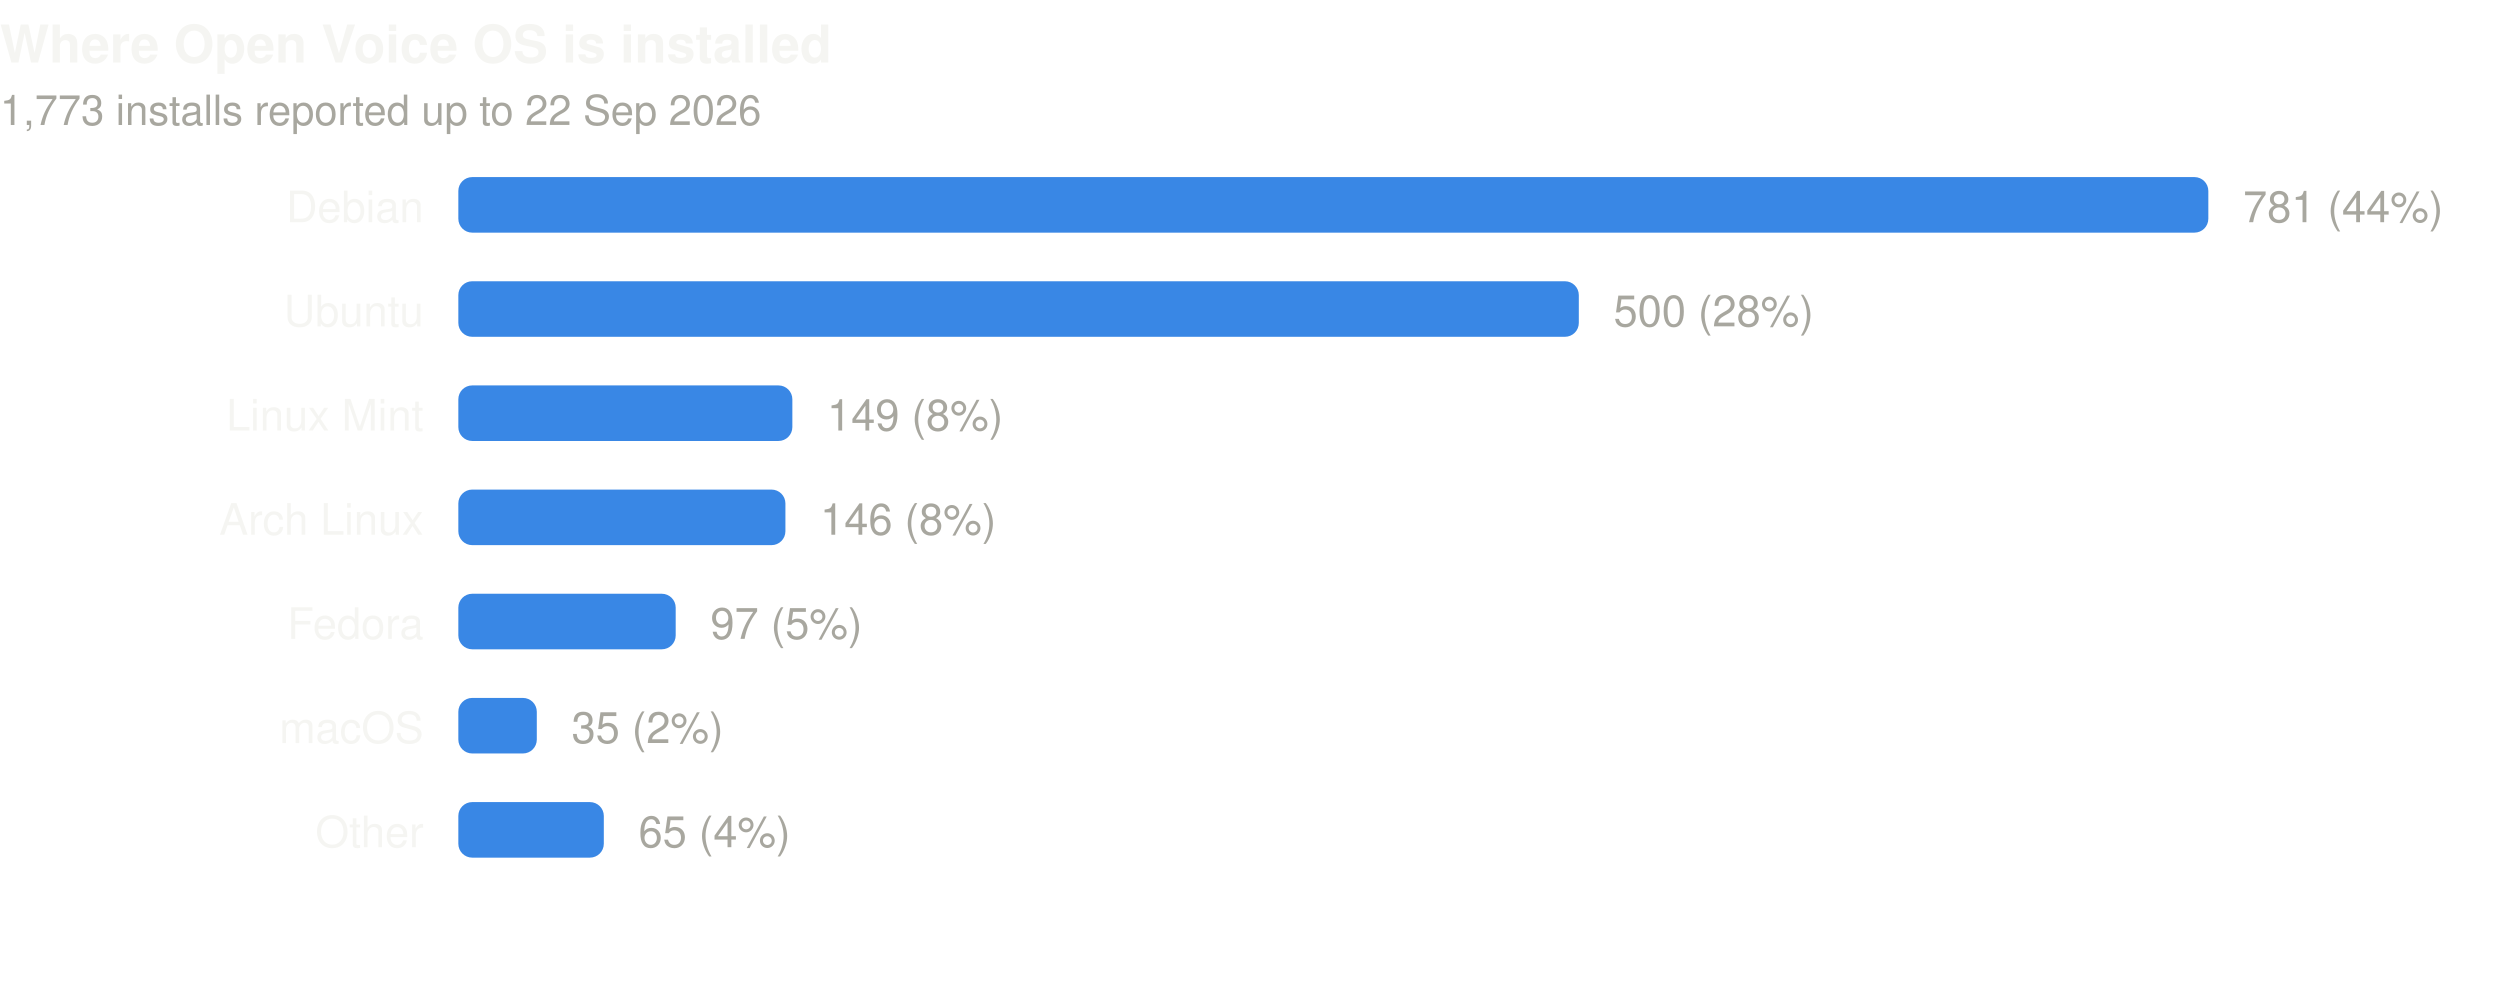
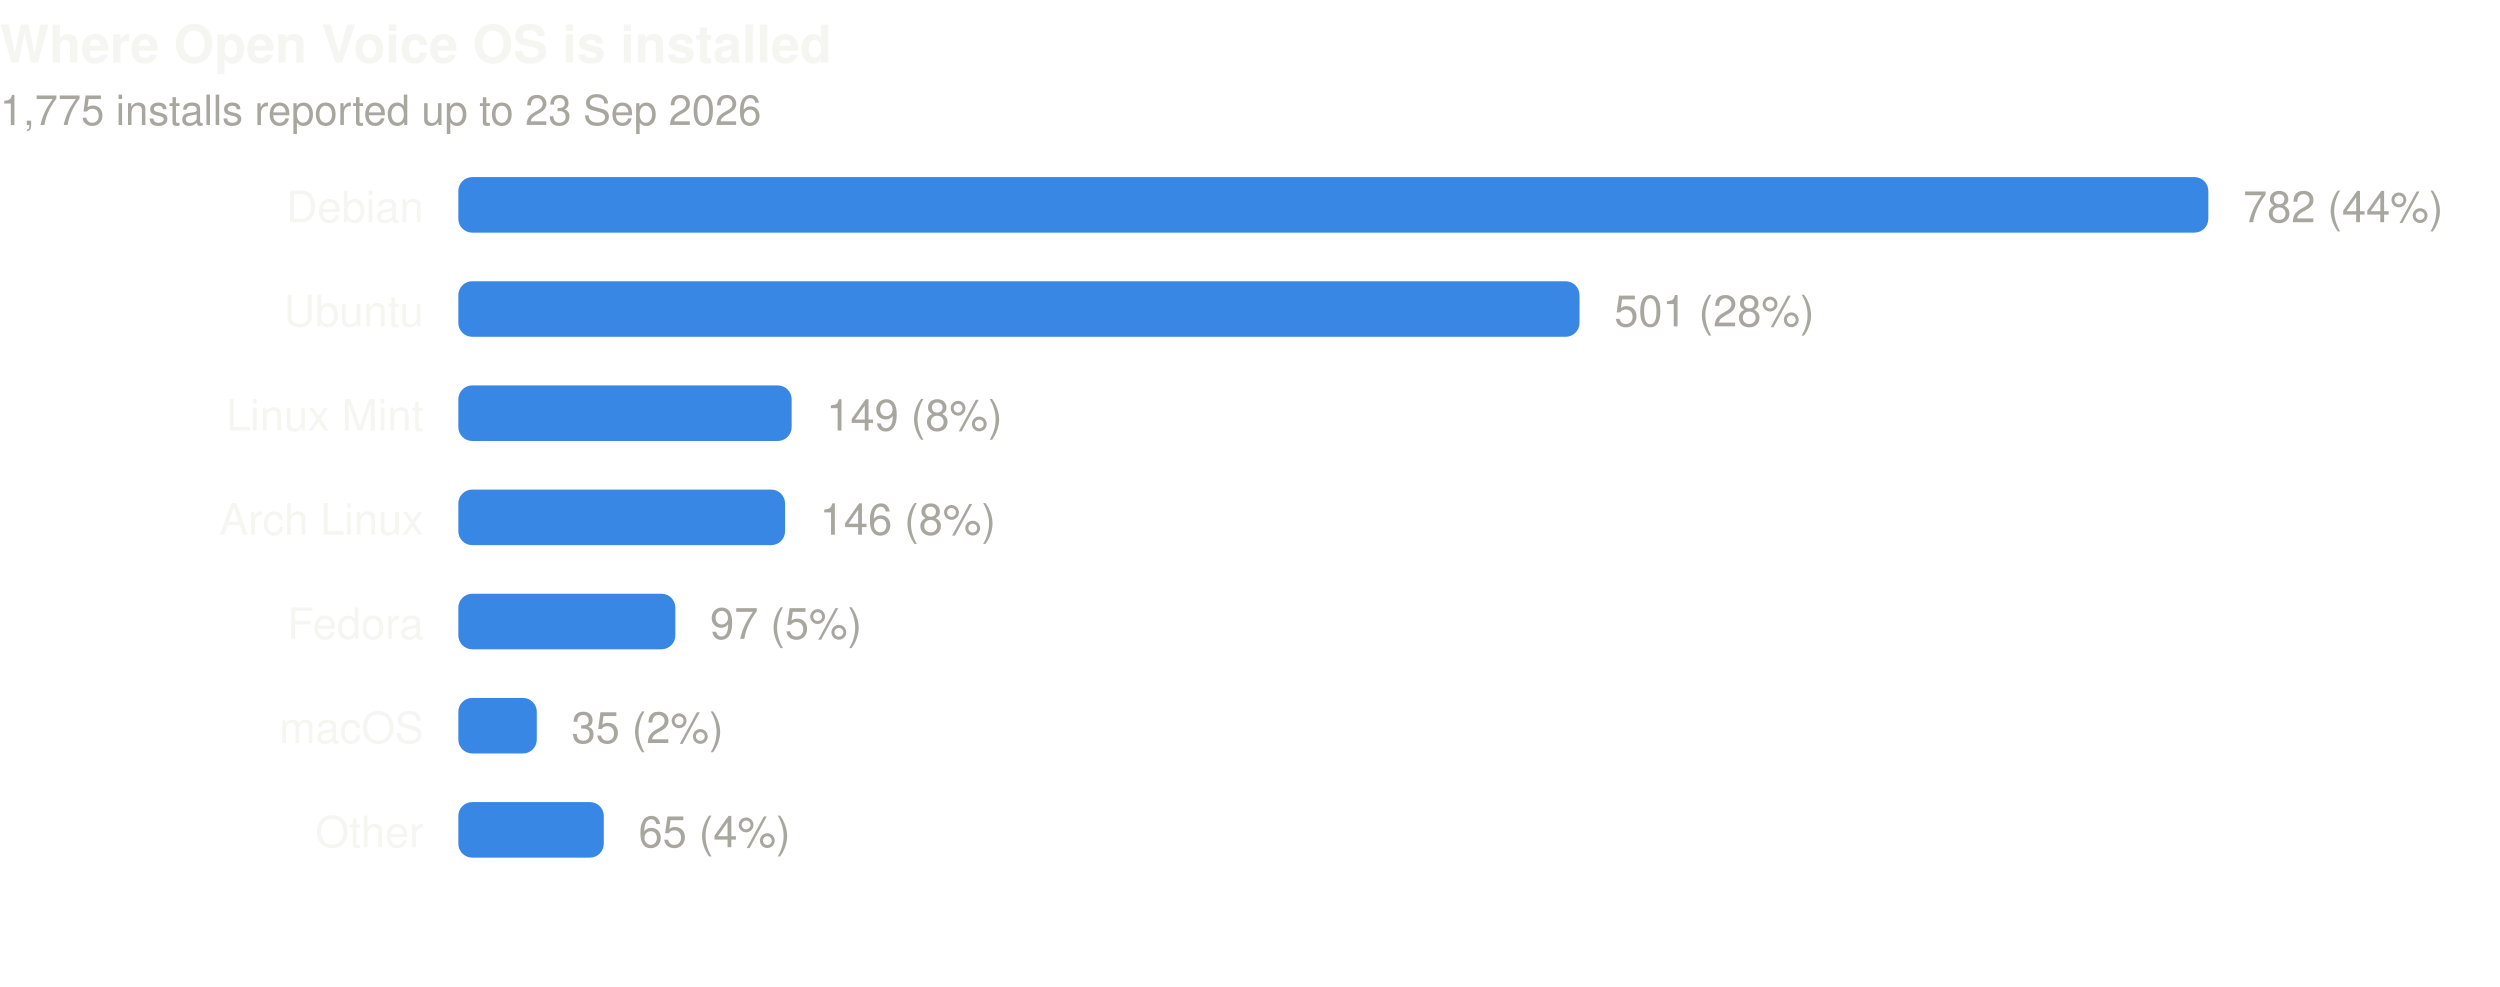
- <svg xmlns="http://www.w3.org/2000/svg" width="720" height="284" viewBox="0 0 720 284" role="img" aria-label="Where Open Voice OS is installed. 1,773 installs reported up to 22 Sep 2026">
+ <svg xmlns="http://www.w3.org/2000/svg" width="720" height="284" viewBox="0 0 720 284" role="img" aria-label="Where Open Voice OS is installed. 1,775 installs reported up to 23 Sep 2026">
  <text x="0" y="18" font-family="ui-sans-serif,-apple-system,BlinkMacSystemFont,'Segoe UI',Helvetica,Arial,sans-serif" font-size="15" font-weight="600" fill="#f5f5f2">Where Open Voice OS is installed</text>
-   <text x="0" y="36" font-family="ui-sans-serif,-apple-system,BlinkMacSystemFont,'Segoe UI',Helvetica,Arial,sans-serif" font-size="12" fill="#a8a79f">1,773 installs reported up to 22 Sep 2026</text>
+   <text x="0" y="36" font-family="ui-sans-serif,-apple-system,BlinkMacSystemFont,'Segoe UI',Helvetica,Arial,sans-serif" font-size="12" fill="#a8a79f">1,775 installs reported up to 23 Sep 2026</text>
  <text x="122" y="64.0" text-anchor="end" font-family="ui-sans-serif,-apple-system,BlinkMacSystemFont,'Segoe UI',Helvetica,Arial,sans-serif" font-size="12.5" fill="#f5f5f2">Debian</text>
  <rect x="132" y="51.0" width="504.0" height="16" rx="4" fill="#3987e5" />
-   <text x="646.0" y="64.0" font-family="ui-sans-serif,-apple-system,BlinkMacSystemFont,'Segoe UI',Helvetica,Arial,sans-serif" font-size="12.5" fill="#a8a79f">781 (44%)</text>
+   <text x="646.0" y="64.0" font-family="ui-sans-serif,-apple-system,BlinkMacSystemFont,'Segoe UI',Helvetica,Arial,sans-serif" font-size="12.5" fill="#a8a79f">782 (44%)</text>
  <text x="122" y="94.0" text-anchor="end" font-family="ui-sans-serif,-apple-system,BlinkMacSystemFont,'Segoe UI',Helvetica,Arial,sans-serif" font-size="12.5" fill="#f5f5f2">Ubuntu</text>
-   <rect x="132" y="81.0" width="322.7" height="16" rx="4" fill="#3987e5" />
-   <text x="464.7" y="94.0" font-family="ui-sans-serif,-apple-system,BlinkMacSystemFont,'Segoe UI',Helvetica,Arial,sans-serif" font-size="12.5" fill="#a8a79f">500 (28%)</text>
+   <rect x="132" y="81.0" width="322.9" height="16" rx="4" fill="#3987e5" />
+   <text x="464.9" y="94.0" font-family="ui-sans-serif,-apple-system,BlinkMacSystemFont,'Segoe UI',Helvetica,Arial,sans-serif" font-size="12.5" fill="#a8a79f">501 (28%)</text>
  <text x="122" y="124.0" text-anchor="end" font-family="ui-sans-serif,-apple-system,BlinkMacSystemFont,'Segoe UI',Helvetica,Arial,sans-serif" font-size="12.5" fill="#f5f5f2">Linux Mint</text>
-   <rect x="132" y="111.0" width="96.2" height="16" rx="4" fill="#3987e5" />
-   <text x="238.2" y="124.0" font-family="ui-sans-serif,-apple-system,BlinkMacSystemFont,'Segoe UI',Helvetica,Arial,sans-serif" font-size="12.5" fill="#a8a79f">149 (8%)</text>
+   <rect x="132" y="111.0" width="96.0" height="16" rx="4" fill="#3987e5" />
+   <text x="238.0" y="124.0" font-family="ui-sans-serif,-apple-system,BlinkMacSystemFont,'Segoe UI',Helvetica,Arial,sans-serif" font-size="12.5" fill="#a8a79f">149 (8%)</text>
  <text x="122" y="154.0" text-anchor="end" font-family="ui-sans-serif,-apple-system,BlinkMacSystemFont,'Segoe UI',Helvetica,Arial,sans-serif" font-size="12.5" fill="#f5f5f2">Arch Linux</text>
-   <rect x="132" y="141.0" width="94.2" height="16" rx="4" fill="#3987e5" />
-   <text x="236.2" y="154.0" font-family="ui-sans-serif,-apple-system,BlinkMacSystemFont,'Segoe UI',Helvetica,Arial,sans-serif" font-size="12.5" fill="#a8a79f">146 (8%)</text>
+   <rect x="132" y="141.0" width="94.1" height="16" rx="4" fill="#3987e5" />
+   <text x="236.1" y="154.0" font-family="ui-sans-serif,-apple-system,BlinkMacSystemFont,'Segoe UI',Helvetica,Arial,sans-serif" font-size="12.5" fill="#a8a79f">146 (8%)</text>
  <text x="122" y="184.0" text-anchor="end" font-family="ui-sans-serif,-apple-system,BlinkMacSystemFont,'Segoe UI',Helvetica,Arial,sans-serif" font-size="12.5" fill="#f5f5f2">Fedora</text>
-   <rect x="132" y="171.0" width="62.6" height="16" rx="4" fill="#3987e5" />
-   <text x="204.6" y="184.0" font-family="ui-sans-serif,-apple-system,BlinkMacSystemFont,'Segoe UI',Helvetica,Arial,sans-serif" font-size="12.5" fill="#a8a79f">97 (5%)</text>
+   <rect x="132" y="171.0" width="62.5" height="16" rx="4" fill="#3987e5" />
+   <text x="204.5" y="184.0" font-family="ui-sans-serif,-apple-system,BlinkMacSystemFont,'Segoe UI',Helvetica,Arial,sans-serif" font-size="12.5" fill="#a8a79f">97 (5%)</text>
  <text x="122" y="214.0" text-anchor="end" font-family="ui-sans-serif,-apple-system,BlinkMacSystemFont,'Segoe UI',Helvetica,Arial,sans-serif" font-size="12.5" fill="#f5f5f2">macOS</text>
  <rect x="132" y="201.0" width="22.6" height="16" rx="4" fill="#3987e5" />
  <text x="164.6" y="214.0" font-family="ui-sans-serif,-apple-system,BlinkMacSystemFont,'Segoe UI',Helvetica,Arial,sans-serif" font-size="12.5" fill="#a8a79f">35 (2%)</text>
  <text x="122" y="244.0" text-anchor="end" font-family="ui-sans-serif,-apple-system,BlinkMacSystemFont,'Segoe UI',Helvetica,Arial,sans-serif" font-size="12.5" fill="#f5f5f2">Other</text>
  <rect x="132" y="231.0" width="41.9" height="16" rx="4" fill="#3987e5" />
  <text x="183.9" y="244.0" font-family="ui-sans-serif,-apple-system,BlinkMacSystemFont,'Segoe UI',Helvetica,Arial,sans-serif" font-size="12.5" fill="#a8a79f">65 (4%)</text>
</svg>
